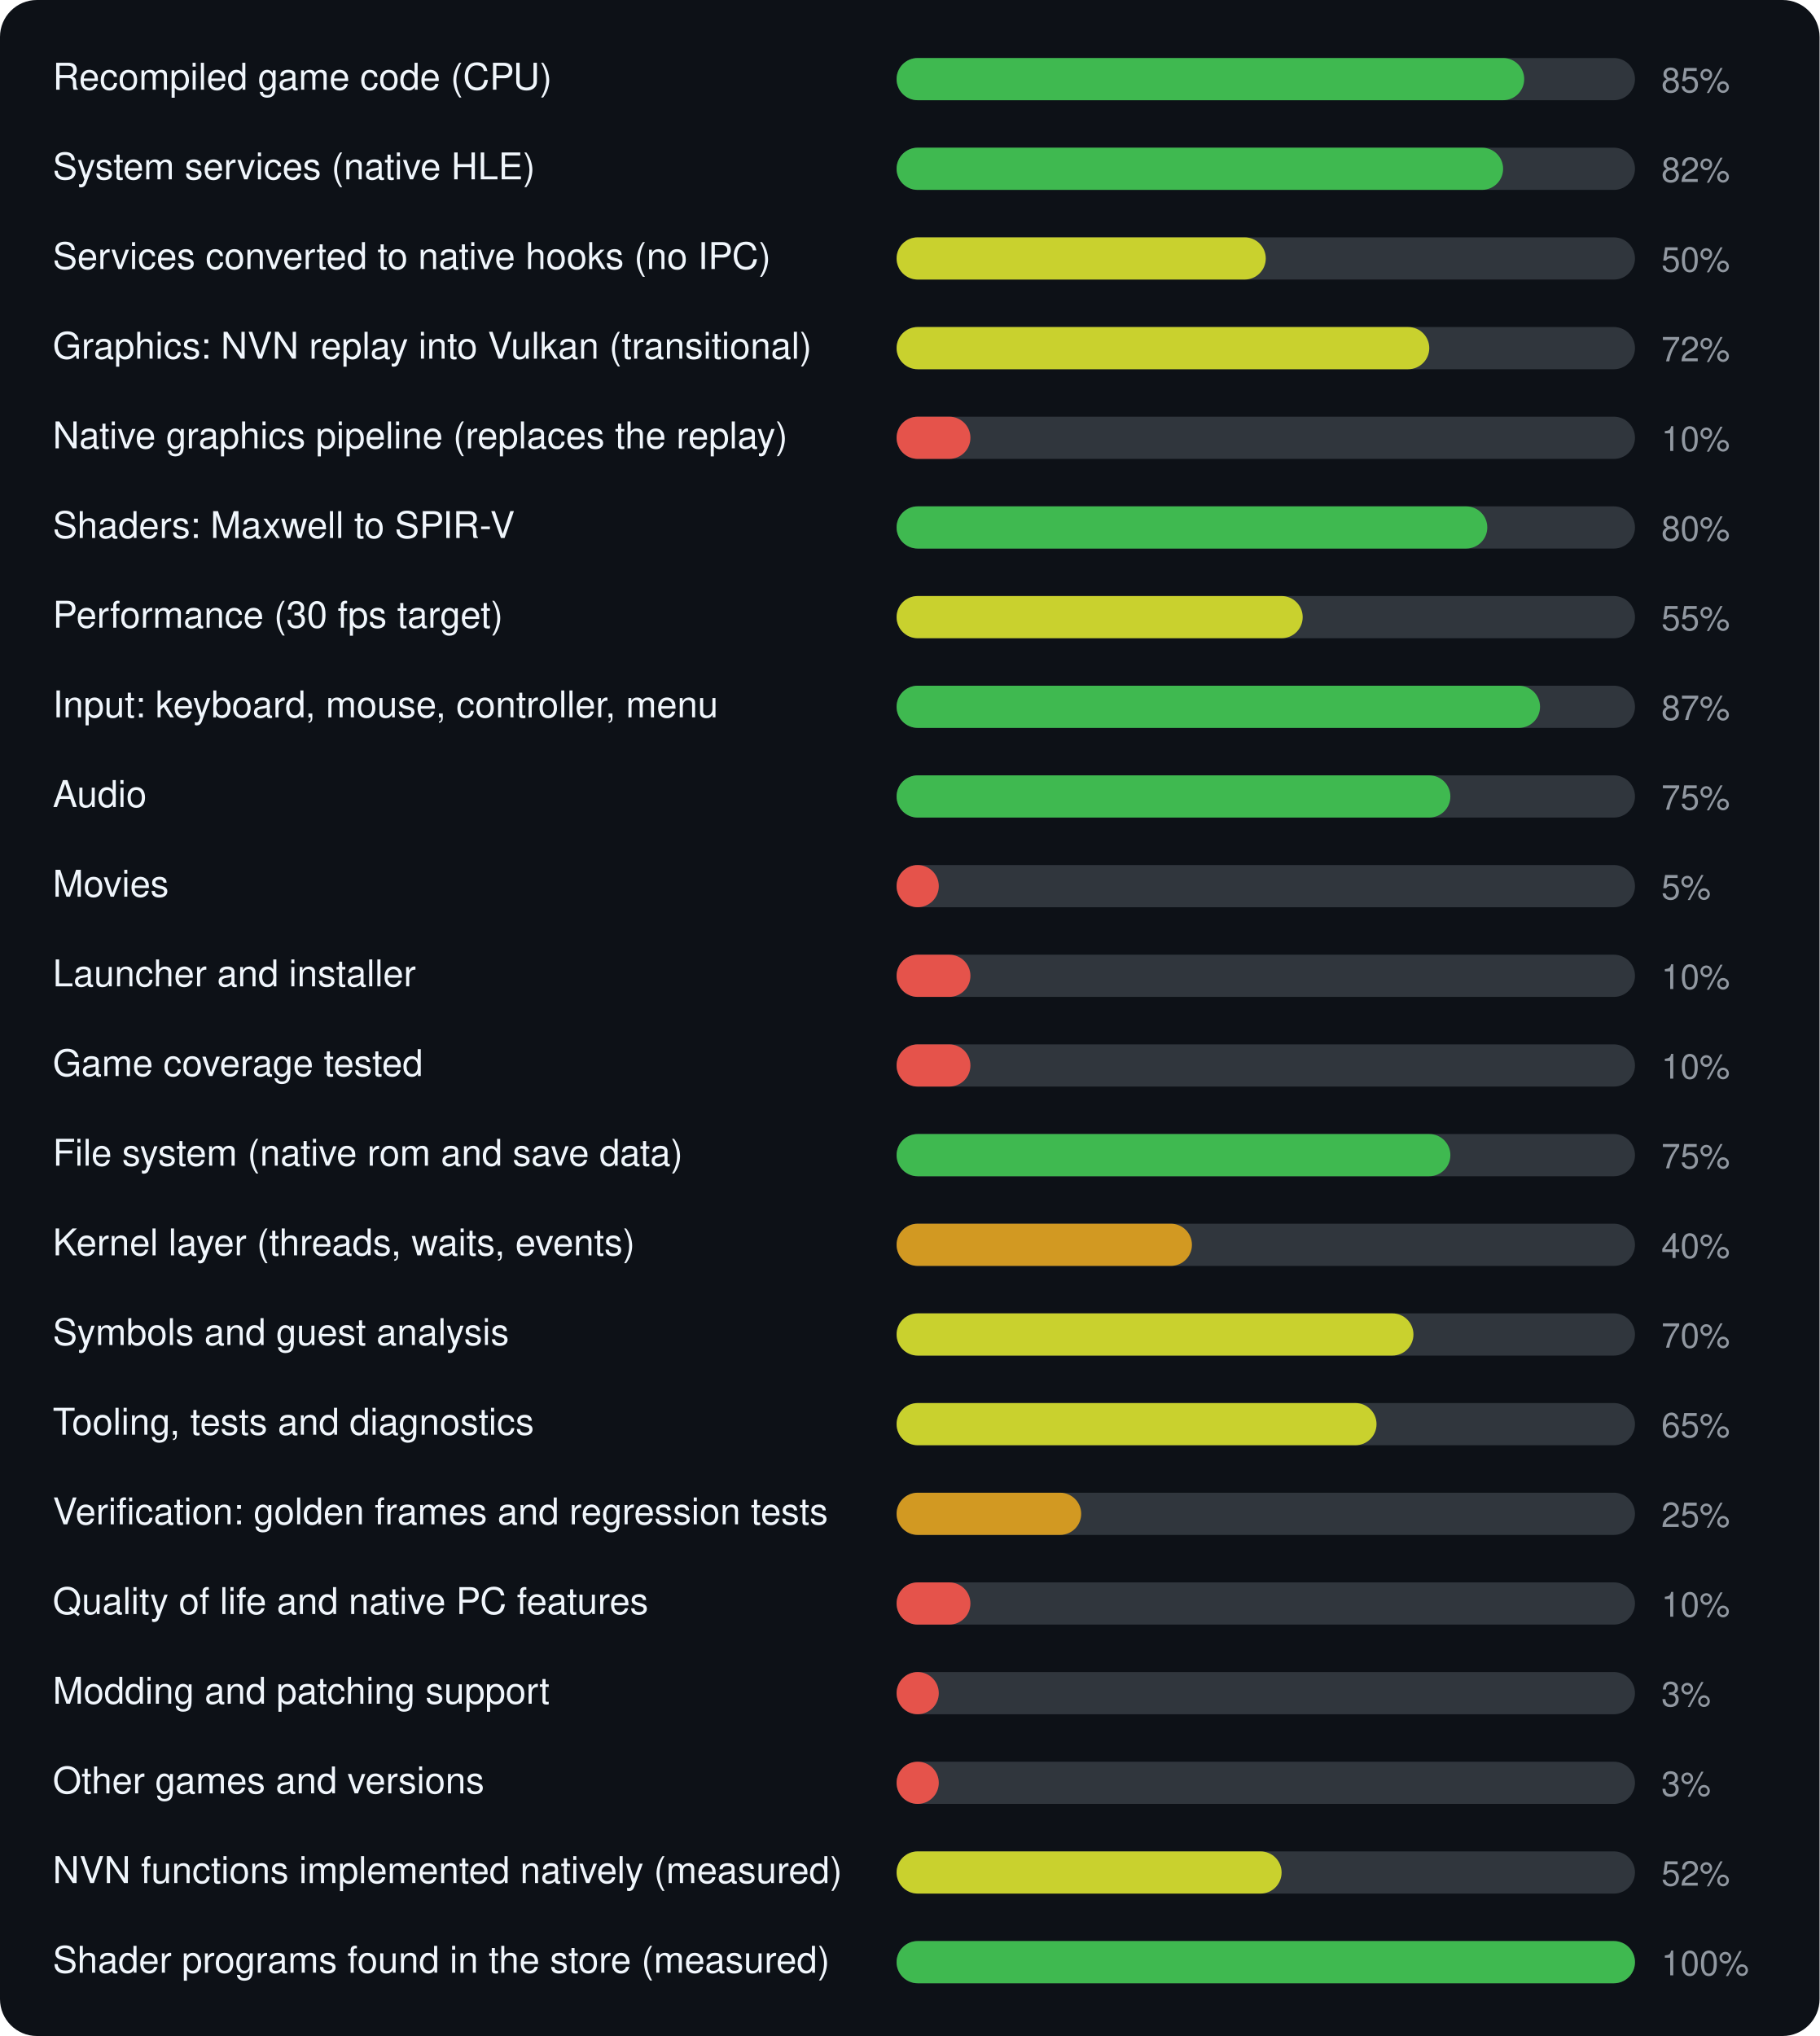
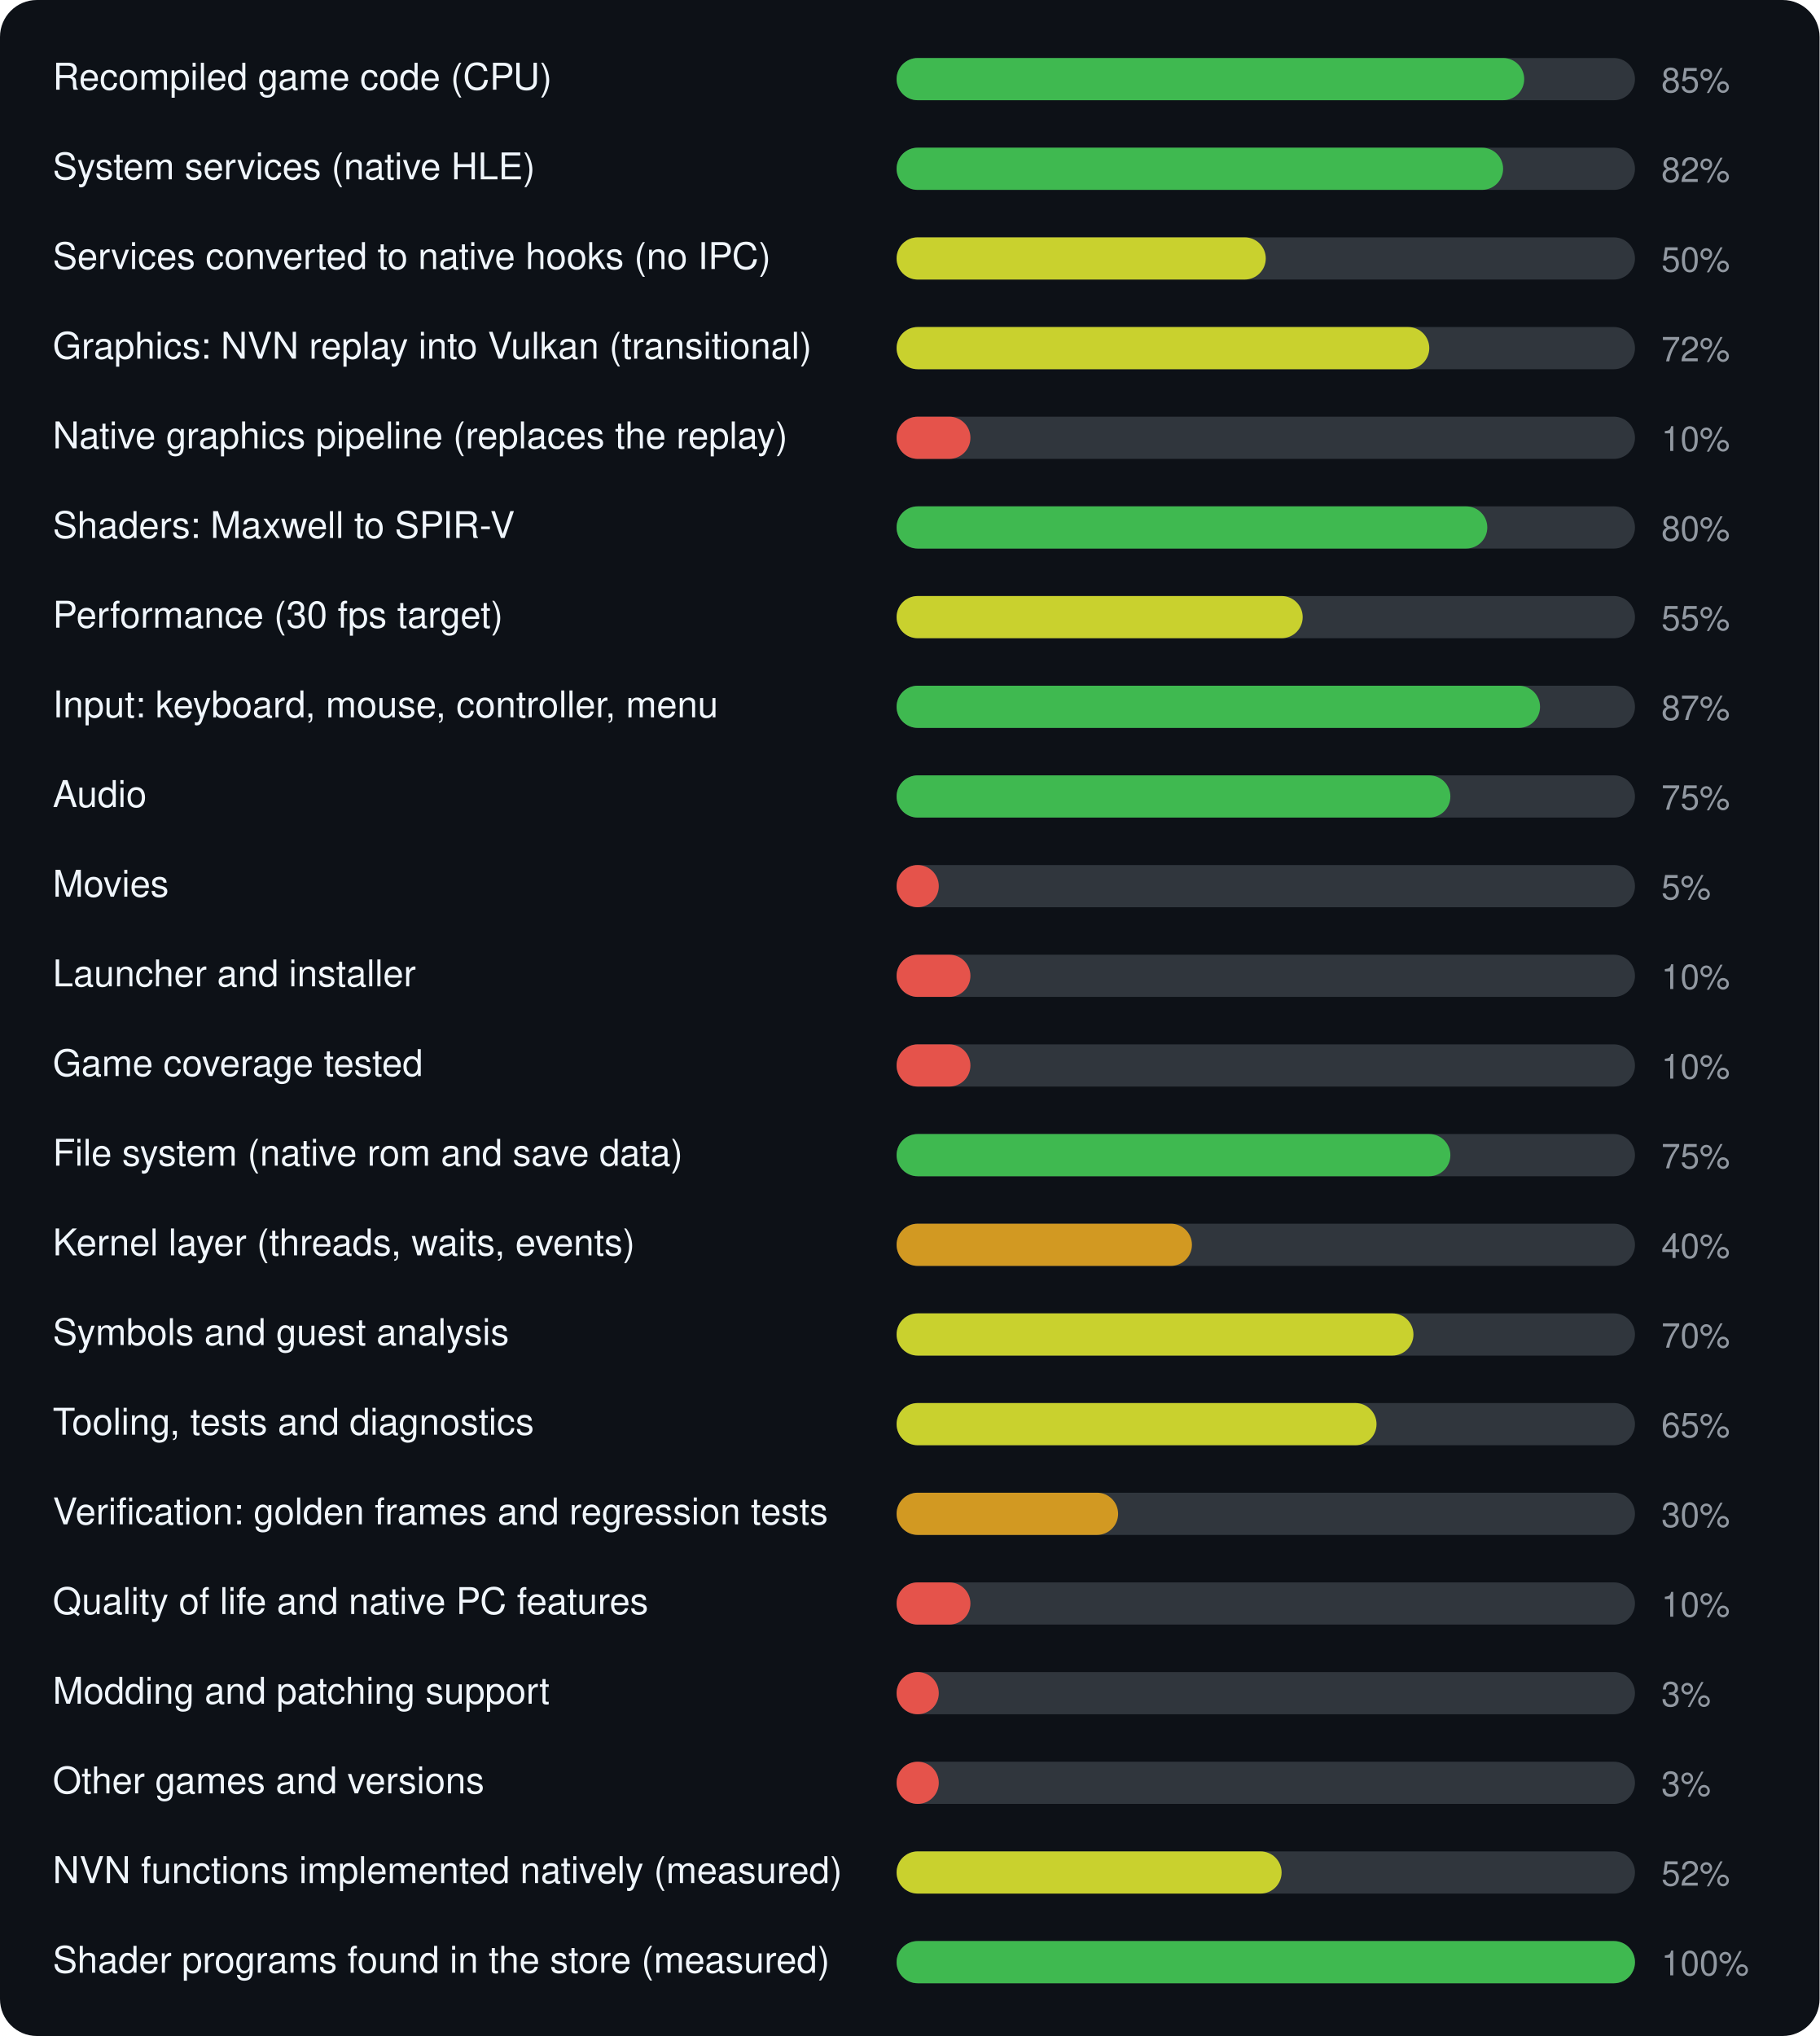
<svg xmlns="http://www.w3.org/2000/svg" width="690" height="772" viewBox="0 0 690 772" role="img" aria-label="Progress by area">
  <style>.t{fill:#f0f6fc;font-family:Segoe UI,Helvetica,Arial,sans-serif}.m{fill:#9198a1;font-family:Segoe UI,Helvetica,Arial,sans-serif}</style>
  <rect width="690" height="772" rx="14" fill="#0d1117" />
  <text class="t" x="20" y="34" font-size="14">Recompiled game code (CPU)</text>
  <rect x="340" y="22" width="280" height="16" rx="8" fill="#30363d" />
  <rect x="340" y="22" width="238" height="16" rx="8" fill="#3fb950" />
  <text class="m" x="630" y="35" font-size="13">85%</text>
  <text class="t" x="20" y="68" font-size="14">System services (native HLE)</text>
  <rect x="340" y="56" width="280" height="16" rx="8" fill="#30363d" />
  <rect x="340" y="56" width="230" height="16" rx="8" fill="#3fb950" />
  <text class="m" x="630" y="69" font-size="13">82%</text>
  <text class="t" x="20" y="102" font-size="14">Services converted to native hooks (no IPC)</text>
  <rect x="340" y="90" width="280" height="16" rx="8" fill="#30363d" />
  <rect x="340" y="90" width="140" height="16" rx="8" fill="#c9d12e" />
  <text class="m" x="630" y="103" font-size="13">50%</text>
  <text class="t" x="20" y="136" font-size="14">Graphics: NVN replay into Vulkan (transitional)</text>
  <rect x="340" y="124" width="280" height="16" rx="8" fill="#30363d" />
  <rect x="340" y="124" width="202" height="16" rx="8" fill="#c9d12e" />
  <text class="m" x="630" y="137" font-size="13">72%</text>
  <text class="t" x="20" y="170" font-size="14">Native graphics pipeline (replaces the replay)</text>
  <rect x="340" y="158" width="280" height="16" rx="8" fill="#30363d" />
  <rect x="340" y="158" width="28" height="16" rx="8" fill="#e5534b" />
  <text class="m" x="630" y="171" font-size="13">10%</text>
  <text class="t" x="20" y="204" font-size="14">Shaders: Maxwell to SPIR-V</text>
  <rect x="340" y="192" width="280" height="16" rx="8" fill="#30363d" />
  <rect x="340" y="192" width="224" height="16" rx="8" fill="#3fb950" />
  <text class="m" x="630" y="205" font-size="13">80%</text>
  <text class="t" x="20" y="238" font-size="14">Performance (30 fps target)</text>
  <rect x="340" y="226" width="280" height="16" rx="8" fill="#30363d" />
  <rect x="340" y="226" width="154" height="16" rx="8" fill="#c9d12e" />
  <text class="m" x="630" y="239" font-size="13">55%</text>
  <text class="t" x="20" y="272" font-size="14">Input: keyboard, mouse, controller, menu</text>
  <rect x="340" y="260" width="280" height="16" rx="8" fill="#30363d" />
  <rect x="340" y="260" width="244" height="16" rx="8" fill="#3fb950" />
  <text class="m" x="630" y="273" font-size="13">87%</text>
  <text class="t" x="20" y="306" font-size="14">Audio</text>
  <rect x="340" y="294" width="280" height="16" rx="8" fill="#30363d" />
  <rect x="340" y="294" width="210" height="16" rx="8" fill="#3fb950" />
  <text class="m" x="630" y="307" font-size="13">75%</text>
  <text class="t" x="20" y="340" font-size="14">Movies</text>
  <rect x="340" y="328" width="280" height="16" rx="8" fill="#30363d" />
  <rect x="340" y="328" width="16" height="16" rx="8" fill="#e5534b" />
  <text class="m" x="630" y="341" font-size="13">5%</text>
  <text class="t" x="20" y="374" font-size="14">Launcher and installer</text>
  <rect x="340" y="362" width="280" height="16" rx="8" fill="#30363d" />
  <rect x="340" y="362" width="28" height="16" rx="8" fill="#e5534b" />
  <text class="m" x="630" y="375" font-size="13">10%</text>
  <text class="t" x="20" y="408" font-size="14">Game coverage tested</text>
  <rect x="340" y="396" width="280" height="16" rx="8" fill="#30363d" />
  <rect x="340" y="396" width="28" height="16" rx="8" fill="#e5534b" />
  <text class="m" x="630" y="409" font-size="13">10%</text>
  <text class="t" x="20" y="442" font-size="14">File system (native rom and save data)</text>
  <rect x="340" y="430" width="280" height="16" rx="8" fill="#30363d" />
  <rect x="340" y="430" width="210" height="16" rx="8" fill="#3fb950" />
  <text class="m" x="630" y="443" font-size="13">75%</text>
  <text class="t" x="20" y="476" font-size="14">Kernel layer (threads, waits, events)</text>
  <rect x="340" y="464" width="280" height="16" rx="8" fill="#30363d" />
  <rect x="340" y="464" width="112" height="16" rx="8" fill="#d29922" />
  <text class="m" x="630" y="477" font-size="13">40%</text>
  <text class="t" x="20" y="510" font-size="14">Symbols and guest analysis</text>
  <rect x="340" y="498" width="280" height="16" rx="8" fill="#30363d" />
  <rect x="340" y="498" width="196" height="16" rx="8" fill="#c9d12e" />
  <text class="m" x="630" y="511" font-size="13">70%</text>
  <text class="t" x="20" y="544" font-size="14">Tooling, tests and diagnostics</text>
  <rect x="340" y="532" width="280" height="16" rx="8" fill="#30363d" />
  <rect x="340" y="532" width="182" height="16" rx="8" fill="#c9d12e" />
  <text class="m" x="630" y="545" font-size="13">65%</text>
  <text class="t" x="20" y="578" font-size="14">Verification: golden frames and regression tests</text>
  <rect x="340" y="566" width="280" height="16" rx="8" fill="#30363d" />
-   <rect x="340" y="566" width="70" height="16" rx="8" fill="#d29922" />
-   <text class="m" x="630" y="579" font-size="13">25%</text>
+   <rect x="340" y="566" width="84" height="16" rx="8" fill="#d29922" />
+   <text class="m" x="630" y="579" font-size="13">30%</text>
  <text class="t" x="20" y="612" font-size="14">Quality of life and native PC features</text>
  <rect x="340" y="600" width="280" height="16" rx="8" fill="#30363d" />
  <rect x="340" y="600" width="28" height="16" rx="8" fill="#e5534b" />
  <text class="m" x="630" y="613" font-size="13">10%</text>
  <text class="t" x="20" y="646" font-size="14">Modding and patching support</text>
  <rect x="340" y="634" width="280" height="16" rx="8" fill="#30363d" />
  <rect x="340" y="634" width="16" height="16" rx="8" fill="#e5534b" />
  <text class="m" x="630" y="647" font-size="13">3%</text>
  <text class="t" x="20" y="680" font-size="14">Other games and versions</text>
  <rect x="340" y="668" width="280" height="16" rx="8" fill="#30363d" />
  <rect x="340" y="668" width="16" height="16" rx="8" fill="#e5534b" />
  <text class="m" x="630" y="681" font-size="13">3%</text>
  <text class="t" x="20" y="714" font-size="14">NVN functions implemented natively (measured)</text>
  <rect x="340" y="702" width="280" height="16" rx="8" fill="#30363d" />
  <rect x="340" y="702" width="146" height="16" rx="8" fill="#c9d12e" />
  <text class="m" x="630" y="715" font-size="13">52%</text>
  <text class="t" x="20" y="748" font-size="14">Shader programs found in the store (measured)</text>
  <rect x="340" y="736" width="280" height="16" rx="8" fill="#30363d" />
  <rect x="340" y="736" width="280" height="16" rx="8" fill="#3fb950" />
  <text class="m" x="630" y="749" font-size="13">100%</text>
</svg>
